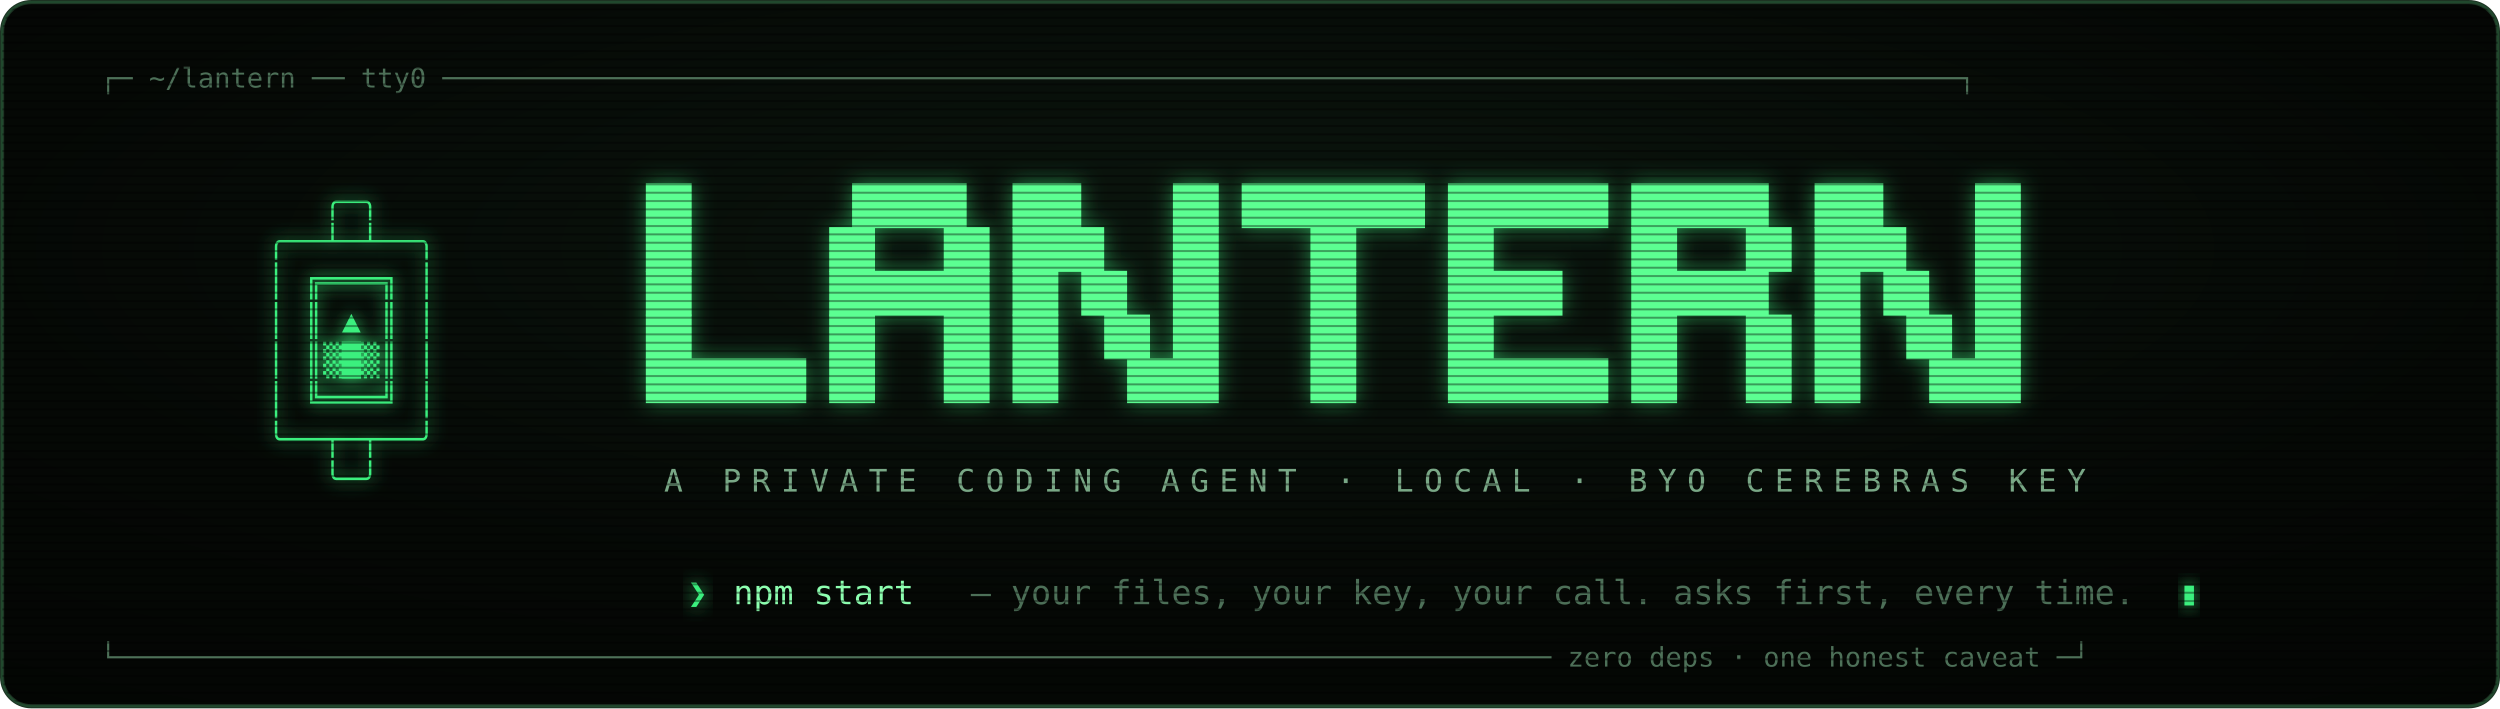
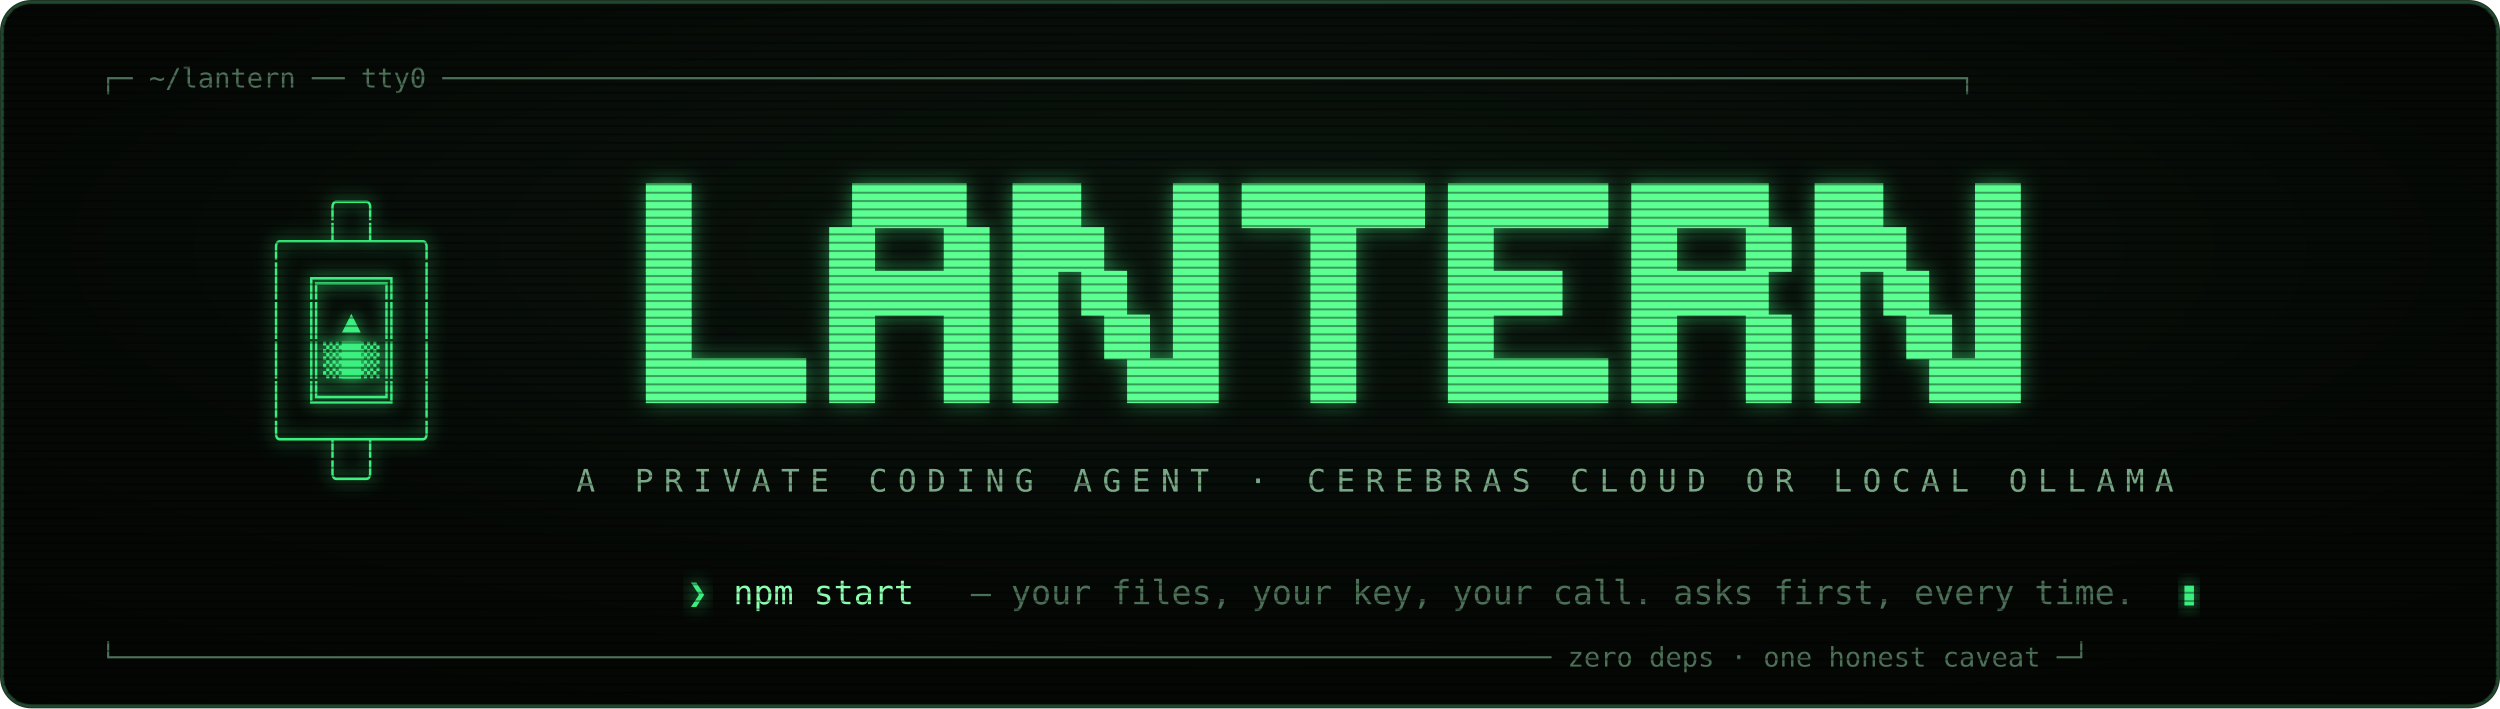
<svg xmlns="http://www.w3.org/2000/svg" viewBox="0 0 1200 340" font-family="ui-monospace,'Cascadia Mono','JetBrains Mono',Menlo,Consolas,monospace">
  <defs>
    <radialGradient id="crt" cx="50%" cy="35%" r="85%">
      <stop offset="0%" stop-color="#0b160e" />
      <stop offset="60%" stop-color="#050805" />
      <stop offset="100%" stop-color="#030503" />
    </radialGradient>
    <pattern id="scan" width="4" height="4" patternUnits="userSpaceOnUse">
      <rect width="4" height="4" fill="none" />
      <rect y="0" width="4" height="1" fill="#000000" opacity="0.35" />
    </pattern>
    <filter id="halo" x="-40%" y="-40%" width="180%" height="180%">
      <feGaussianBlur stdDeviation="5" />
    </filter>
    <filter id="glowG" x="-60%" y="-60%" width="220%" height="220%">
      <feGaussianBlur stdDeviation="4" result="b" />
      <feMerge>
        <feMergeNode in="b" />
        <feMergeNode in="SourceGraphic" />
      </feMerge>
    </filter>
  </defs>
  <rect x="1" y="1" width="1198" height="338" rx="14" fill="url(#crt)" stroke="#1d3323" stroke-width="2" />
  <text x="48" y="42" font-size="13" fill="#4d7058">┌─ ~/lantern ── tty0 ─────────────────────────────────────────────────────────────────────────────────────────────┐</text>
  <g font-size="15" fill="#3bf07e" filter="url(#glowG)" xml:space="preserve">
    <text x="128" y="102">   ╭─╮   </text>
    <text x="128" y="121">╭──┴─┴──╮</text>
    <text x="128" y="140">│ ╔═══╗ │</text>
    <text x="128" y="159">│ ║ ▲ ║ │</text>
    <text x="128" y="178">│ ║▒█▒║ │</text>
    <text x="128" y="197">│ ╚═══╝ │</text>
    <text x="128" y="216">╰──┬─┬──╯</text>
    <text x="128" y="235">   ╰─╯   </text>
    <animate attributeName="opacity" values="1;0.8;1;0.92;1" dur="3.2s" repeatCount="indefinite" />
  </g>
  <g fill="#3bf07e" opacity="0.5" filter="url(#halo)">
    <rect x="310" y="88" width="22" height="21.5" />
    <rect x="409" y="88" width="55" height="21.5" />
    <rect x="486" y="88" width="33" height="21.5" />
    <rect x="563" y="88" width="22" height="21.5" />
    <rect x="596" y="88" width="88" height="21.5" />
    <rect x="695" y="88" width="77" height="21.5" />
    <rect x="783" y="88" width="66" height="21.5" />
    <rect x="871" y="88" width="33" height="21.5" />
    <rect x="948" y="88" width="22" height="21.5" />
    <rect x="310" y="109" width="22" height="21.5" />
    <rect x="398" y="109" width="22" height="21.5" />
    <rect x="453" y="109" width="22" height="21.5" />
    <rect x="486" y="109" width="44" height="21.5" />
    <rect x="563" y="109" width="22" height="21.5" />
    <rect x="629" y="109" width="22" height="21.5" />
    <rect x="695" y="109" width="22" height="21.5" />
    <rect x="783" y="109" width="22" height="21.5" />
    <rect x="838" y="109" width="22" height="21.5" />
    <rect x="871" y="109" width="44" height="21.5" />
    <rect x="948" y="109" width="22" height="21.5" />
    <rect x="310" y="130" width="22" height="21.5" />
    <rect x="398" y="130" width="77" height="21.5" />
    <rect x="486" y="130" width="22" height="21.5" />
    <rect x="519" y="130" width="22" height="21.5" />
    <rect x="563" y="130" width="22" height="21.5" />
    <rect x="629" y="130" width="22" height="21.5" />
    <rect x="695" y="130" width="55" height="21.5" />
    <rect x="783" y="130" width="66" height="21.5" />
    <rect x="871" y="130" width="22" height="21.5" />
    <rect x="904" y="130" width="22" height="21.5" />
    <rect x="948" y="130" width="22" height="21.5" />
    <rect x="310" y="151" width="22" height="21.5" />
    <rect x="398" y="151" width="22" height="21.5" />
    <rect x="453" y="151" width="22" height="21.5" />
    <rect x="486" y="151" width="22" height="21.5" />
    <rect x="530" y="151" width="22" height="21.5" />
    <rect x="563" y="151" width="22" height="21.5" />
    <rect x="629" y="151" width="22" height="21.5" />
    <rect x="695" y="151" width="22" height="21.5" />
    <rect x="783" y="151" width="22" height="21.5" />
    <rect x="838" y="151" width="22" height="21.5" />
    <rect x="871" y="151" width="22" height="21.5" />
    <rect x="915" y="151" width="22" height="21.5" />
    <rect x="948" y="151" width="22" height="21.5" />
    <rect x="310" y="172" width="77" height="21.5" />
    <rect x="398" y="172" width="22" height="21.5" />
    <rect x="453" y="172" width="22" height="21.5" />
    <rect x="486" y="172" width="22" height="21.5" />
    <rect x="541" y="172" width="44" height="21.5" />
    <rect x="629" y="172" width="22" height="21.5" />
    <rect x="695" y="172" width="77" height="21.5" />
    <rect x="783" y="172" width="22" height="21.5" />
    <rect x="838" y="172" width="22" height="21.5" />
    <rect x="871" y="172" width="22" height="21.5" />
    <rect x="926" y="172" width="44" height="21.5" />
  </g>
  <g fill="#5cff92">
    <rect x="310" y="88" width="22" height="21.5" />
    <rect x="409" y="88" width="55" height="21.5" />
    <rect x="486" y="88" width="33" height="21.5" />
    <rect x="563" y="88" width="22" height="21.5" />
    <rect x="596" y="88" width="88" height="21.5" />
    <rect x="695" y="88" width="77" height="21.5" />
    <rect x="783" y="88" width="66" height="21.5" />
    <rect x="871" y="88" width="33" height="21.5" />
    <rect x="948" y="88" width="22" height="21.5" />
    <rect x="310" y="109" width="22" height="21.5" />
    <rect x="398" y="109" width="22" height="21.5" />
    <rect x="453" y="109" width="22" height="21.5" />
    <rect x="486" y="109" width="44" height="21.5" />
    <rect x="563" y="109" width="22" height="21.5" />
    <rect x="629" y="109" width="22" height="21.5" />
    <rect x="695" y="109" width="22" height="21.5" />
    <rect x="783" y="109" width="22" height="21.5" />
    <rect x="838" y="109" width="22" height="21.5" />
    <rect x="871" y="109" width="44" height="21.5" />
    <rect x="948" y="109" width="22" height="21.5" />
    <rect x="310" y="130" width="22" height="21.5" />
    <rect x="398" y="130" width="77" height="21.5" />
    <rect x="486" y="130" width="22" height="21.5" />
    <rect x="519" y="130" width="22" height="21.5" />
    <rect x="563" y="130" width="22" height="21.5" />
    <rect x="629" y="130" width="22" height="21.5" />
    <rect x="695" y="130" width="55" height="21.5" />
    <rect x="783" y="130" width="66" height="21.5" />
    <rect x="871" y="130" width="22" height="21.5" />
    <rect x="904" y="130" width="22" height="21.5" />
    <rect x="948" y="130" width="22" height="21.5" />
    <rect x="310" y="151" width="22" height="21.5" />
    <rect x="398" y="151" width="22" height="21.5" />
    <rect x="453" y="151" width="22" height="21.5" />
    <rect x="486" y="151" width="22" height="21.5" />
    <rect x="530" y="151" width="22" height="21.5" />
    <rect x="563" y="151" width="22" height="21.5" />
    <rect x="629" y="151" width="22" height="21.5" />
    <rect x="695" y="151" width="22" height="21.5" />
    <rect x="783" y="151" width="22" height="21.5" />
    <rect x="838" y="151" width="22" height="21.5" />
    <rect x="871" y="151" width="22" height="21.5" />
    <rect x="915" y="151" width="22" height="21.5" />
    <rect x="948" y="151" width="22" height="21.5" />
    <rect x="310" y="172" width="77" height="21.5" />
    <rect x="398" y="172" width="22" height="21.5" />
    <rect x="453" y="172" width="22" height="21.5" />
    <rect x="486" y="172" width="22" height="21.5" />
    <rect x="541" y="172" width="44" height="21.5" />
    <rect x="629" y="172" width="22" height="21.5" />
    <rect x="695" y="172" width="77" height="21.5" />
    <rect x="783" y="172" width="22" height="21.5" />
    <rect x="838" y="172" width="22" height="21.5" />
    <rect x="871" y="172" width="22" height="21.5" />
    <rect x="926" y="172" width="44" height="21.5" />
  </g>
-   <text x="660" y="236" font-size="15" fill="#79a886" text-anchor="middle" letter-spacing="5">A PRIVATE CODING AGENT · LOCAL · BYO CEREBRAS KEY</text>
+   <text x="660" y="236" font-size="15" fill="#79a886" text-anchor="middle" letter-spacing="5">A PRIVATE CODING AGENT · CEREBRAS CLOUD OR LOCAL OLLAMA</text>
  <g font-size="16">
    <text x="330" y="290" fill="#3bf07e" filter="url(#glowG)">❯</text>
    <text x="352" y="290" fill="#8dffb0">npm start</text>
    <text x="466" y="290" fill="#4d7058">— your files, your key, your call. asks first, every time.</text>
    <text x="1046" y="290" fill="#3bf07e" filter="url(#glowG)">▮
      <animate attributeName="opacity" values="1;1;0;0" keyTimes="0;0.5;0.5;1" dur="1.1s" repeatCount="indefinite" calcMode="discrete" />
    </text>
  </g>
  <text x="48" y="320" font-size="13" fill="#4d7058">└──────────────────────────────────────────────────────────────────────────────────────── zero deps · one honest caveat ─┘</text>
  <rect x="1" y="1" width="1198" height="338" rx="14" fill="url(#scan)" />
  <rect x="1" y="1" width="1198" height="338" rx="14" fill="none" stroke="#3bf07e" stroke-opacity="0.12" stroke-width="1" />
</svg>
